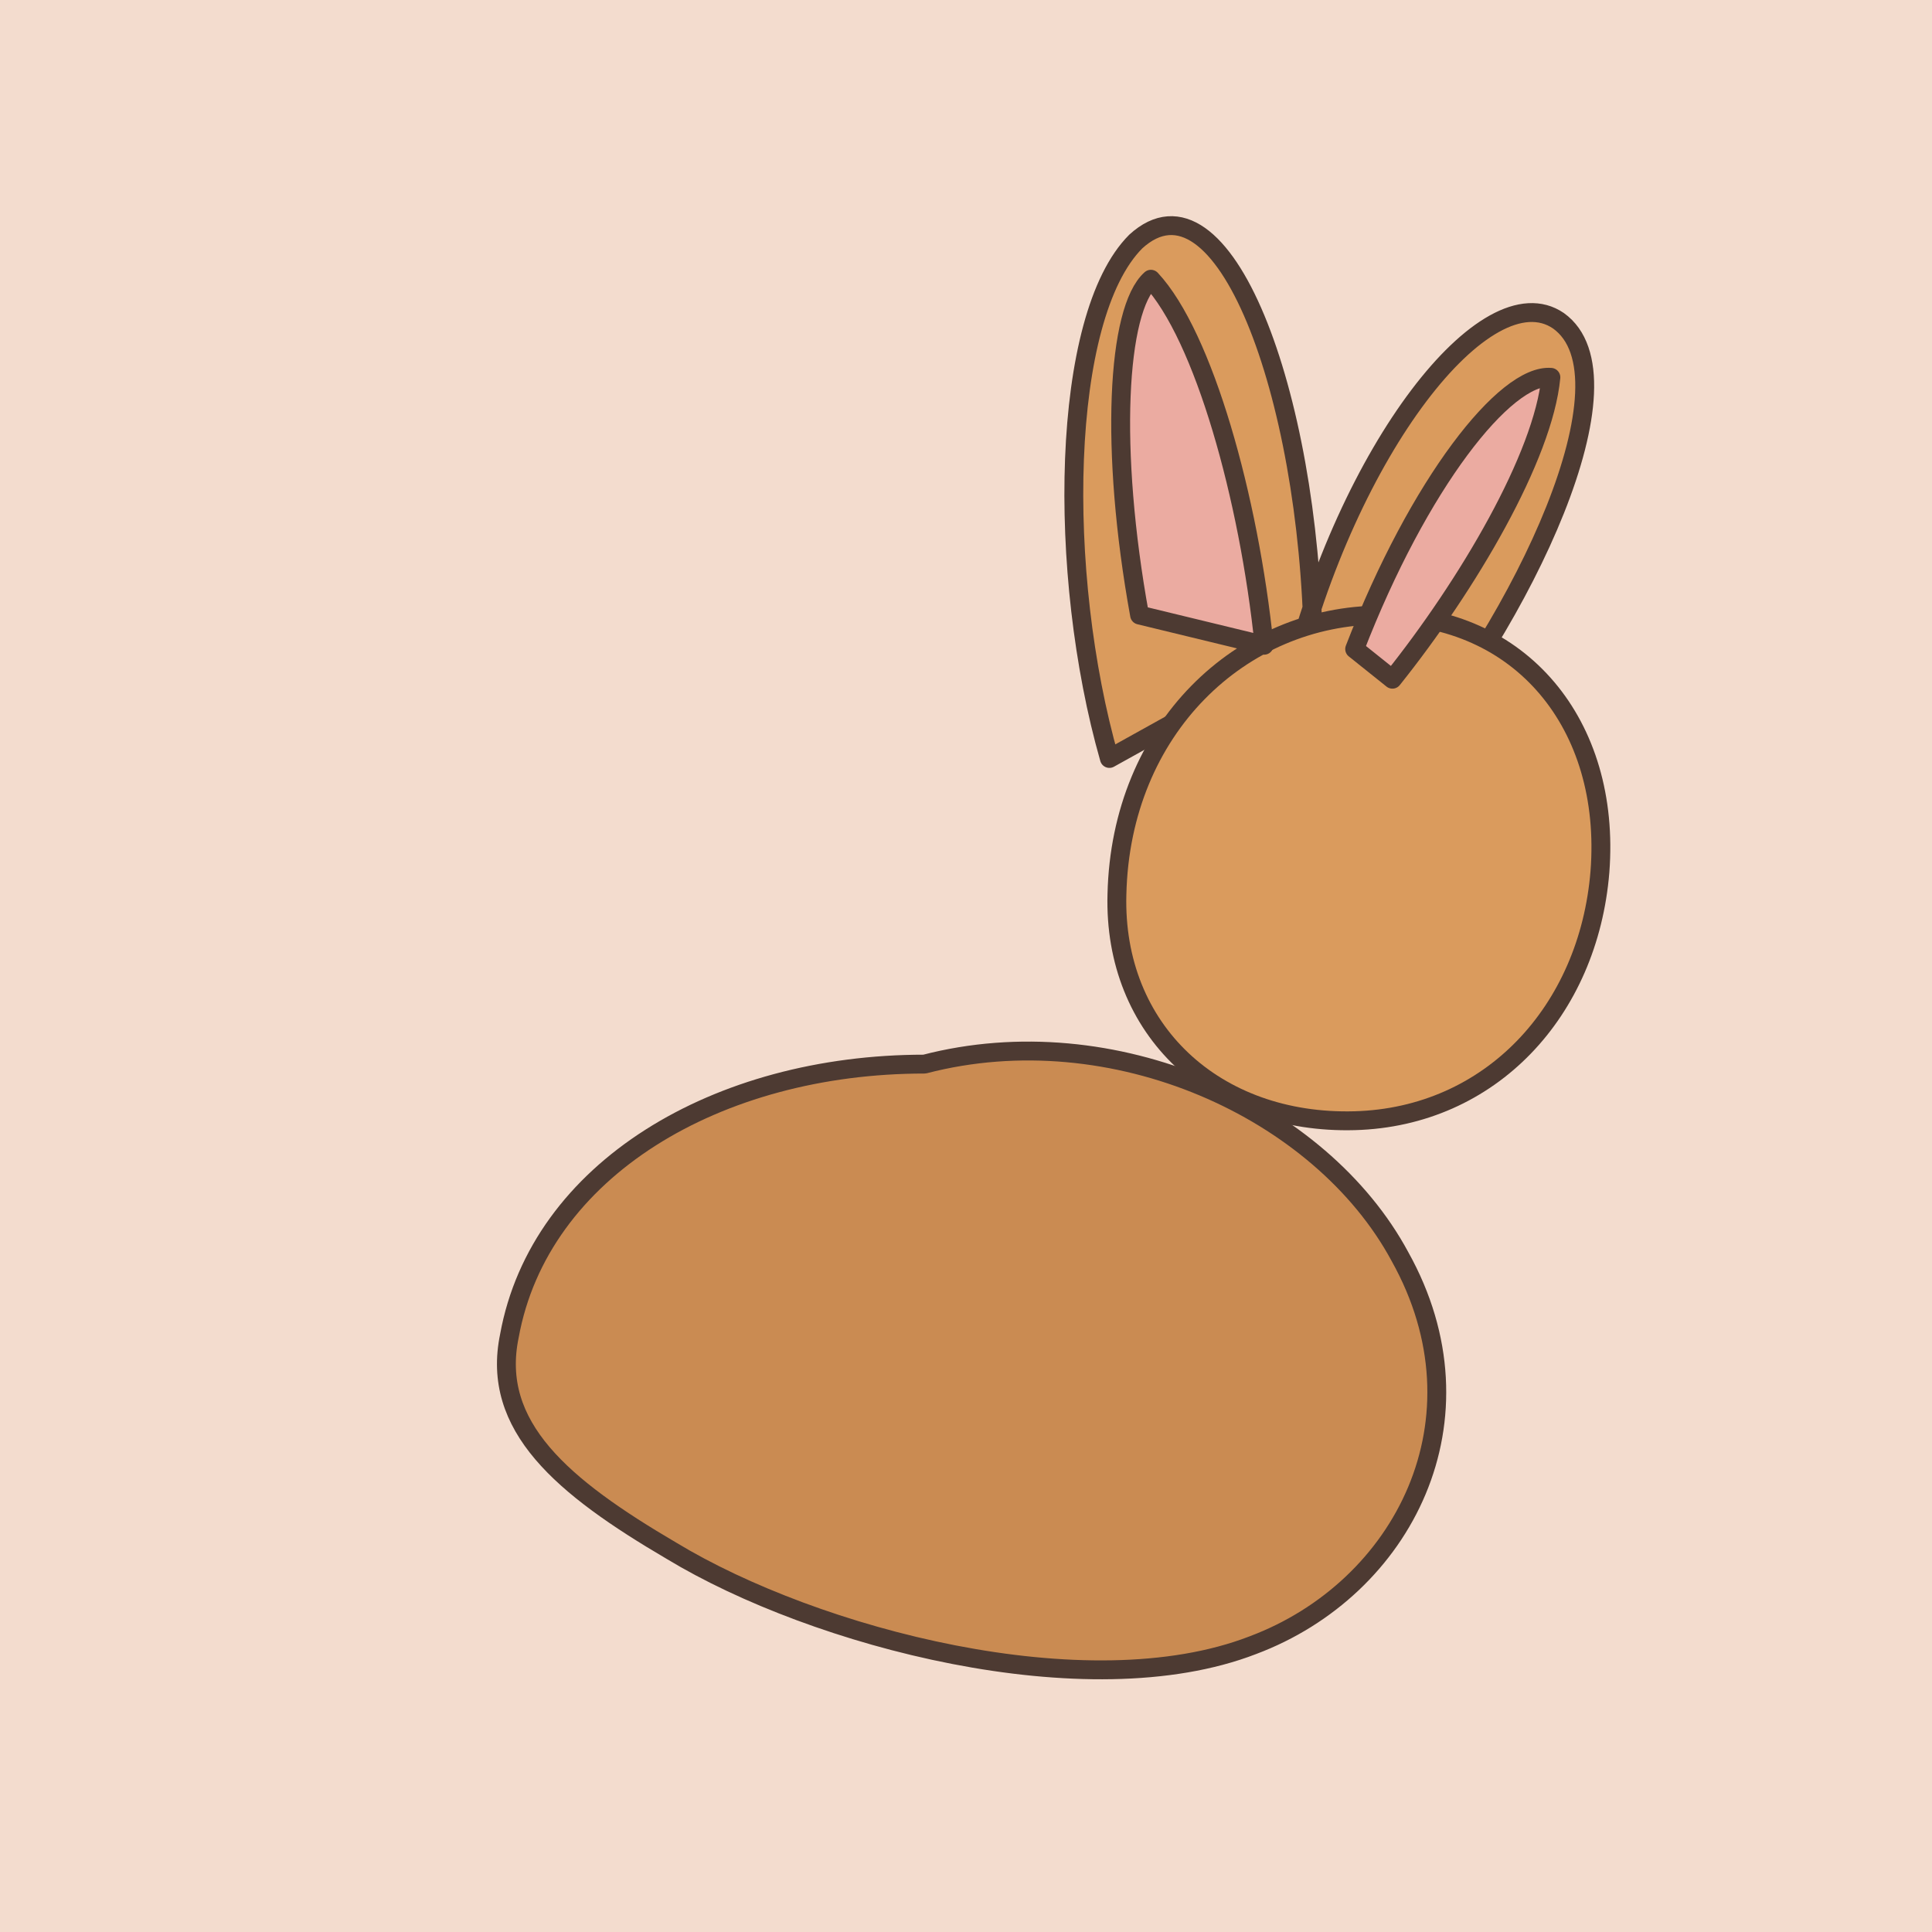
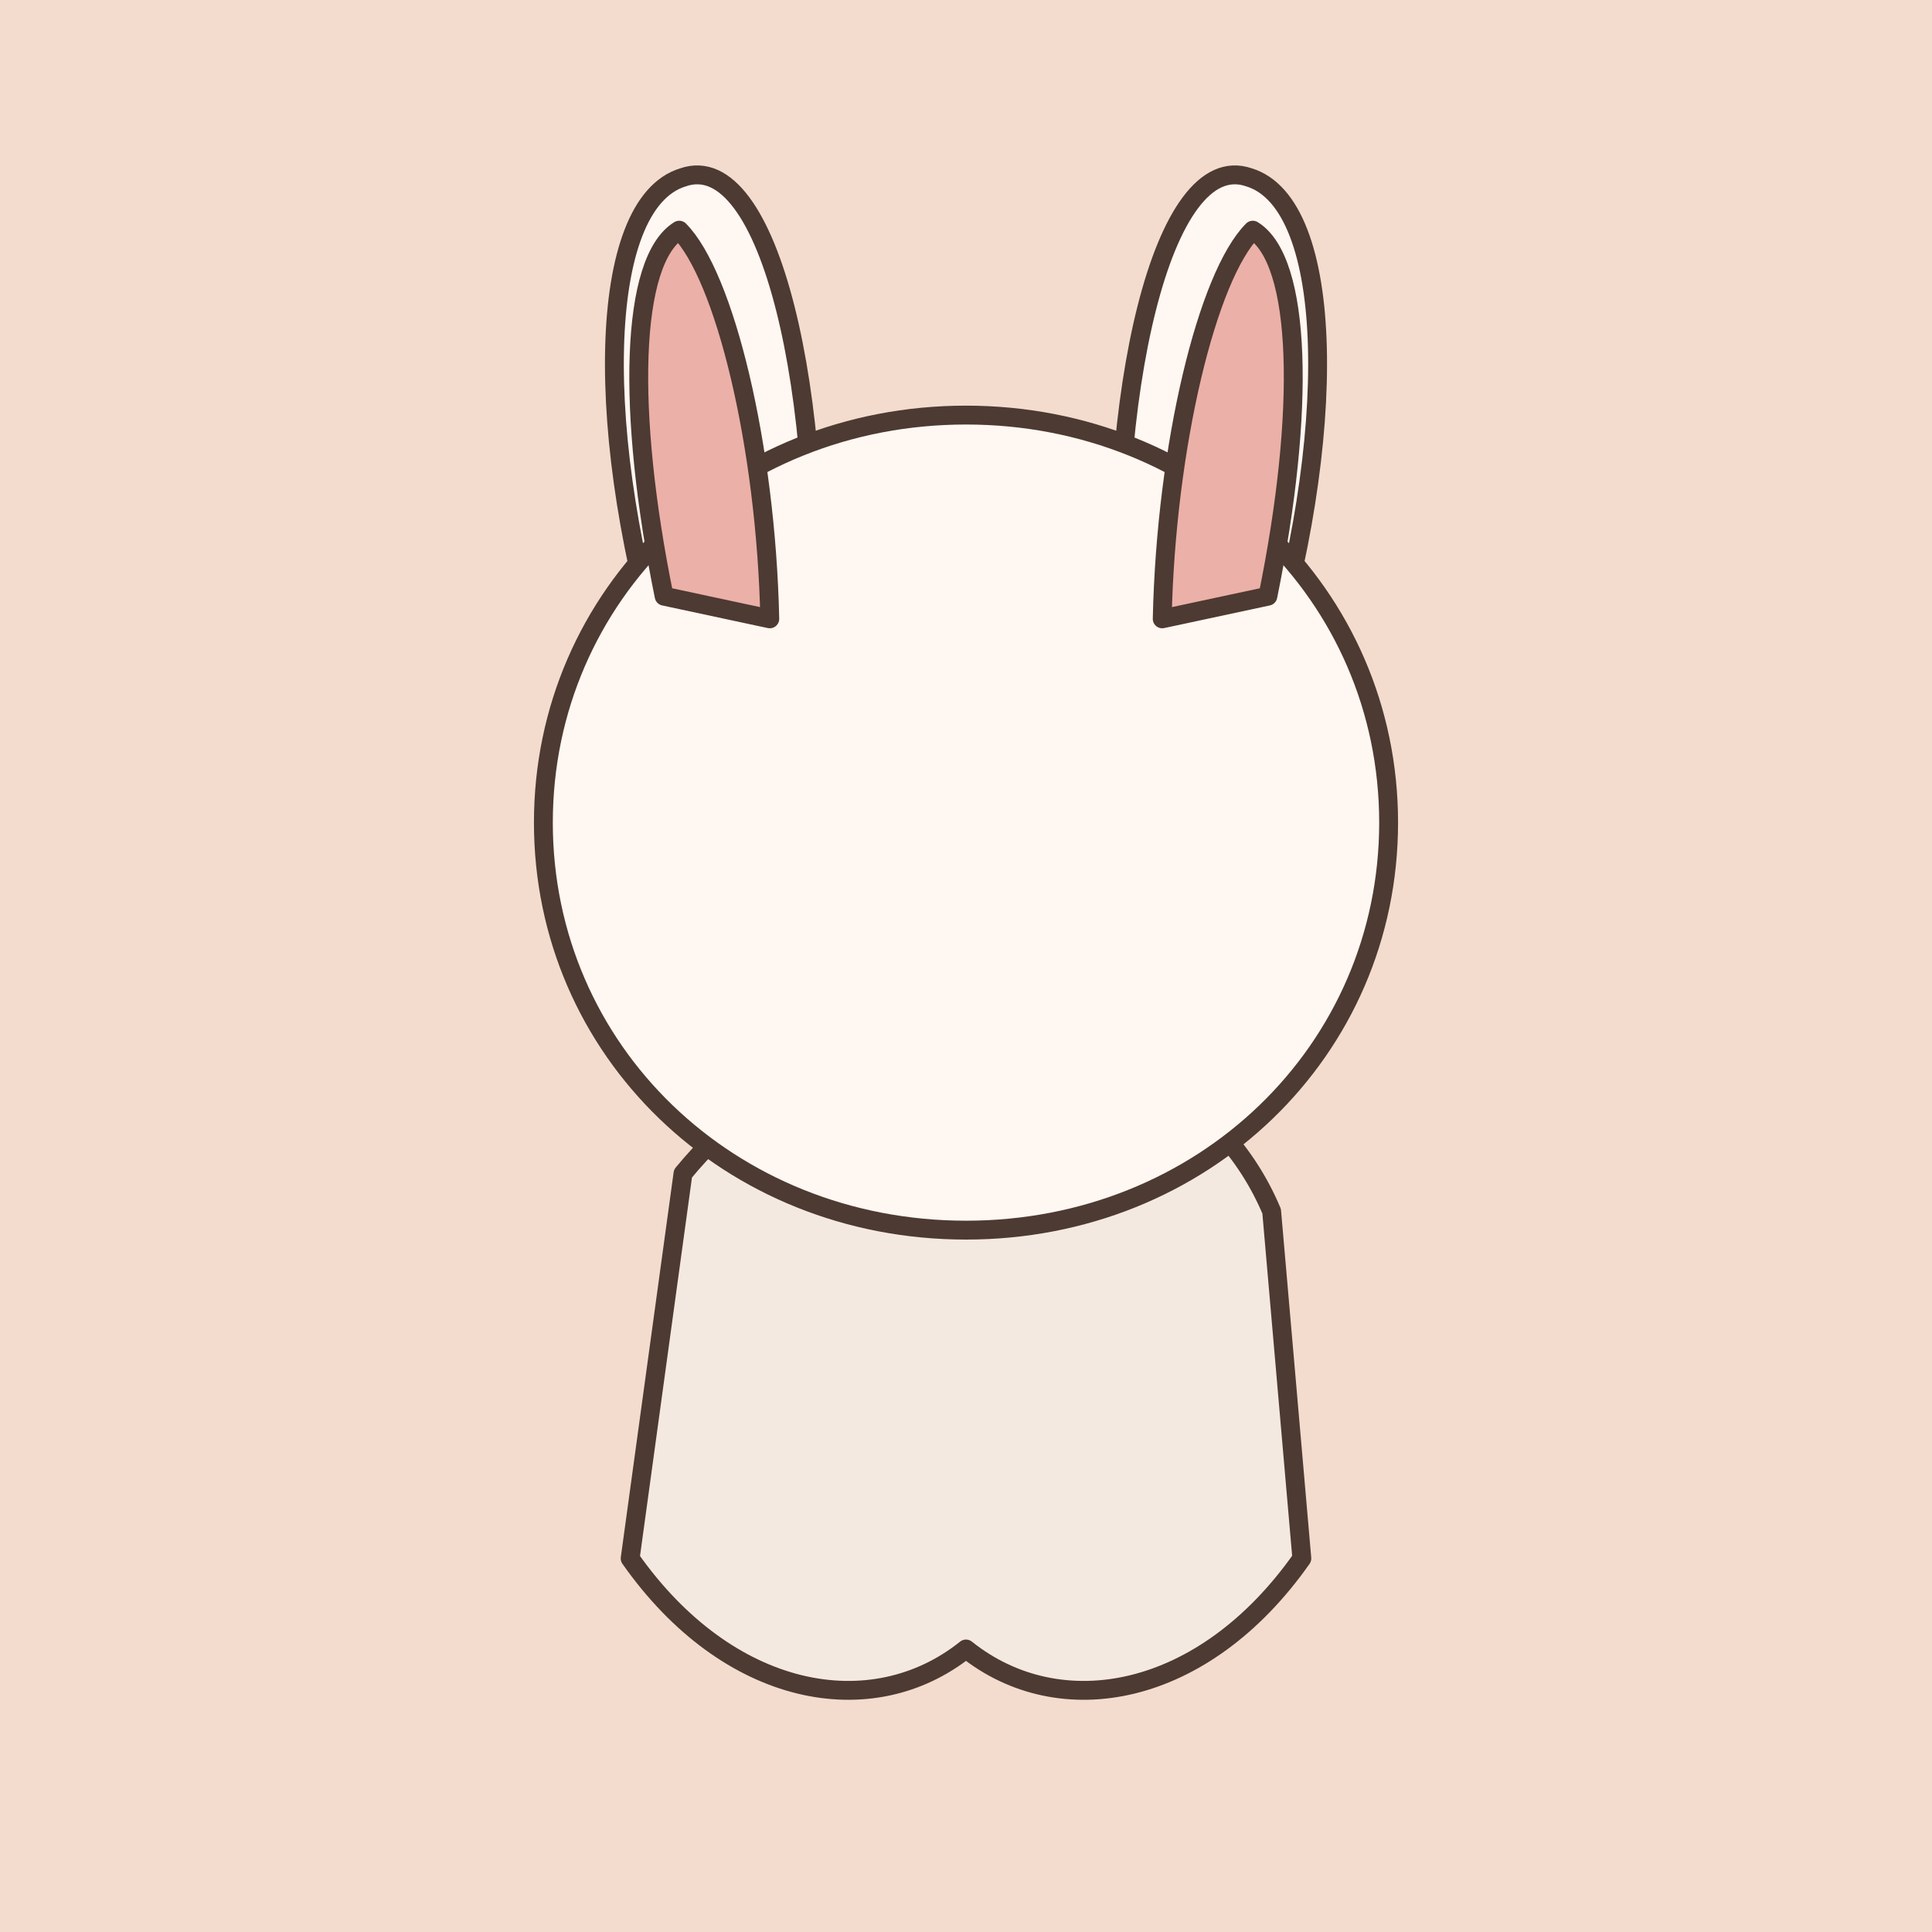
<svg xmlns="http://www.w3.org/2000/svg" width="512" height="512" viewBox="0 0 512 512">
  <rect width="512" height="512" fill="#F3DCCE" />
  <g opacity="0.98">
-     <path d="M135 354 C143 310 190 282 245 282 C295 269 350 294 371 333 C395 376 372 421 332 436 C288 453 216 434 178 411 C149 394 130 378 135 354 Z" fill="#C98A50" stroke="#49372F" stroke-width="5" stroke-linecap="round" stroke-linejoin="round" />
-     <path d="M294 201 C280 152 281 84 301 64 C324 43 347 104 348 171 Z M342 181 C357 119 394 72 413 85 C434 100 404 164 370 204 Z" fill="#D99A5B" stroke="#49372F" stroke-width="5" stroke-linecap="round" stroke-linejoin="round" />
-     <path d="M296 237 C297 193 329 163 366 163 C403 163 427 192 424 231 C421 268 395 296 359 297 C322 298 295 273 296 237 Z" fill="#D99A5B" stroke="#49372F" stroke-width="5" stroke-linecap="round" stroke-linejoin="round" />
-     <path d="M302 163 C294 119 296 82 305 74 C319 89 331 132 335 171 Z M359 172 C376 128 399 99 411 100 C409 121 389 155 369 180 Z" fill="#EBAAA0" stroke="#49372F" stroke-width="5" stroke-linecap="round" stroke-linejoin="round" />
+     <path d="M181 311 C204 283 234 273 256 280 C290 270 324 290 337 321 L345 413 C319 450 281 457 256 437 C231 457 193 450 167 413 Z" fill="#F4EAE0" stroke="#49372F" stroke-width="5" stroke-linecap="round" stroke-linejoin="round" />
+     <path d="M177 180 C157 116 158 54 181 47 C204 39 219 105 215 175 Z M297 175 C293 105 308 39 331 47 C354 54 355 116 335 180 Z" fill="#FFF8F3" stroke="#49372F" stroke-width="5" stroke-linecap="round" stroke-linejoin="round" />
+     <path d="M144 218 C144 157.52 193.28 110 256 110 C318.72 110 368 157.52 368 218 C368 278.48 318.72 326 256 326 C193.28 326 144 278.48 144 218 Z" fill="#FFF8F3" stroke="#49372F" stroke-width="5" stroke-linecap="round" stroke-linejoin="round" />
+     <path d="M176 158 C166 109 167 69 180 61 C192 73 203 118 204 164 Z M308 164 C309 118 320 73 332 61 C345 69 346 109 336 158 Z" fill="#EBAFA7" stroke="#49372F" stroke-width="5" stroke-linecap="round" stroke-linejoin="round" />
  </g>
</svg>
